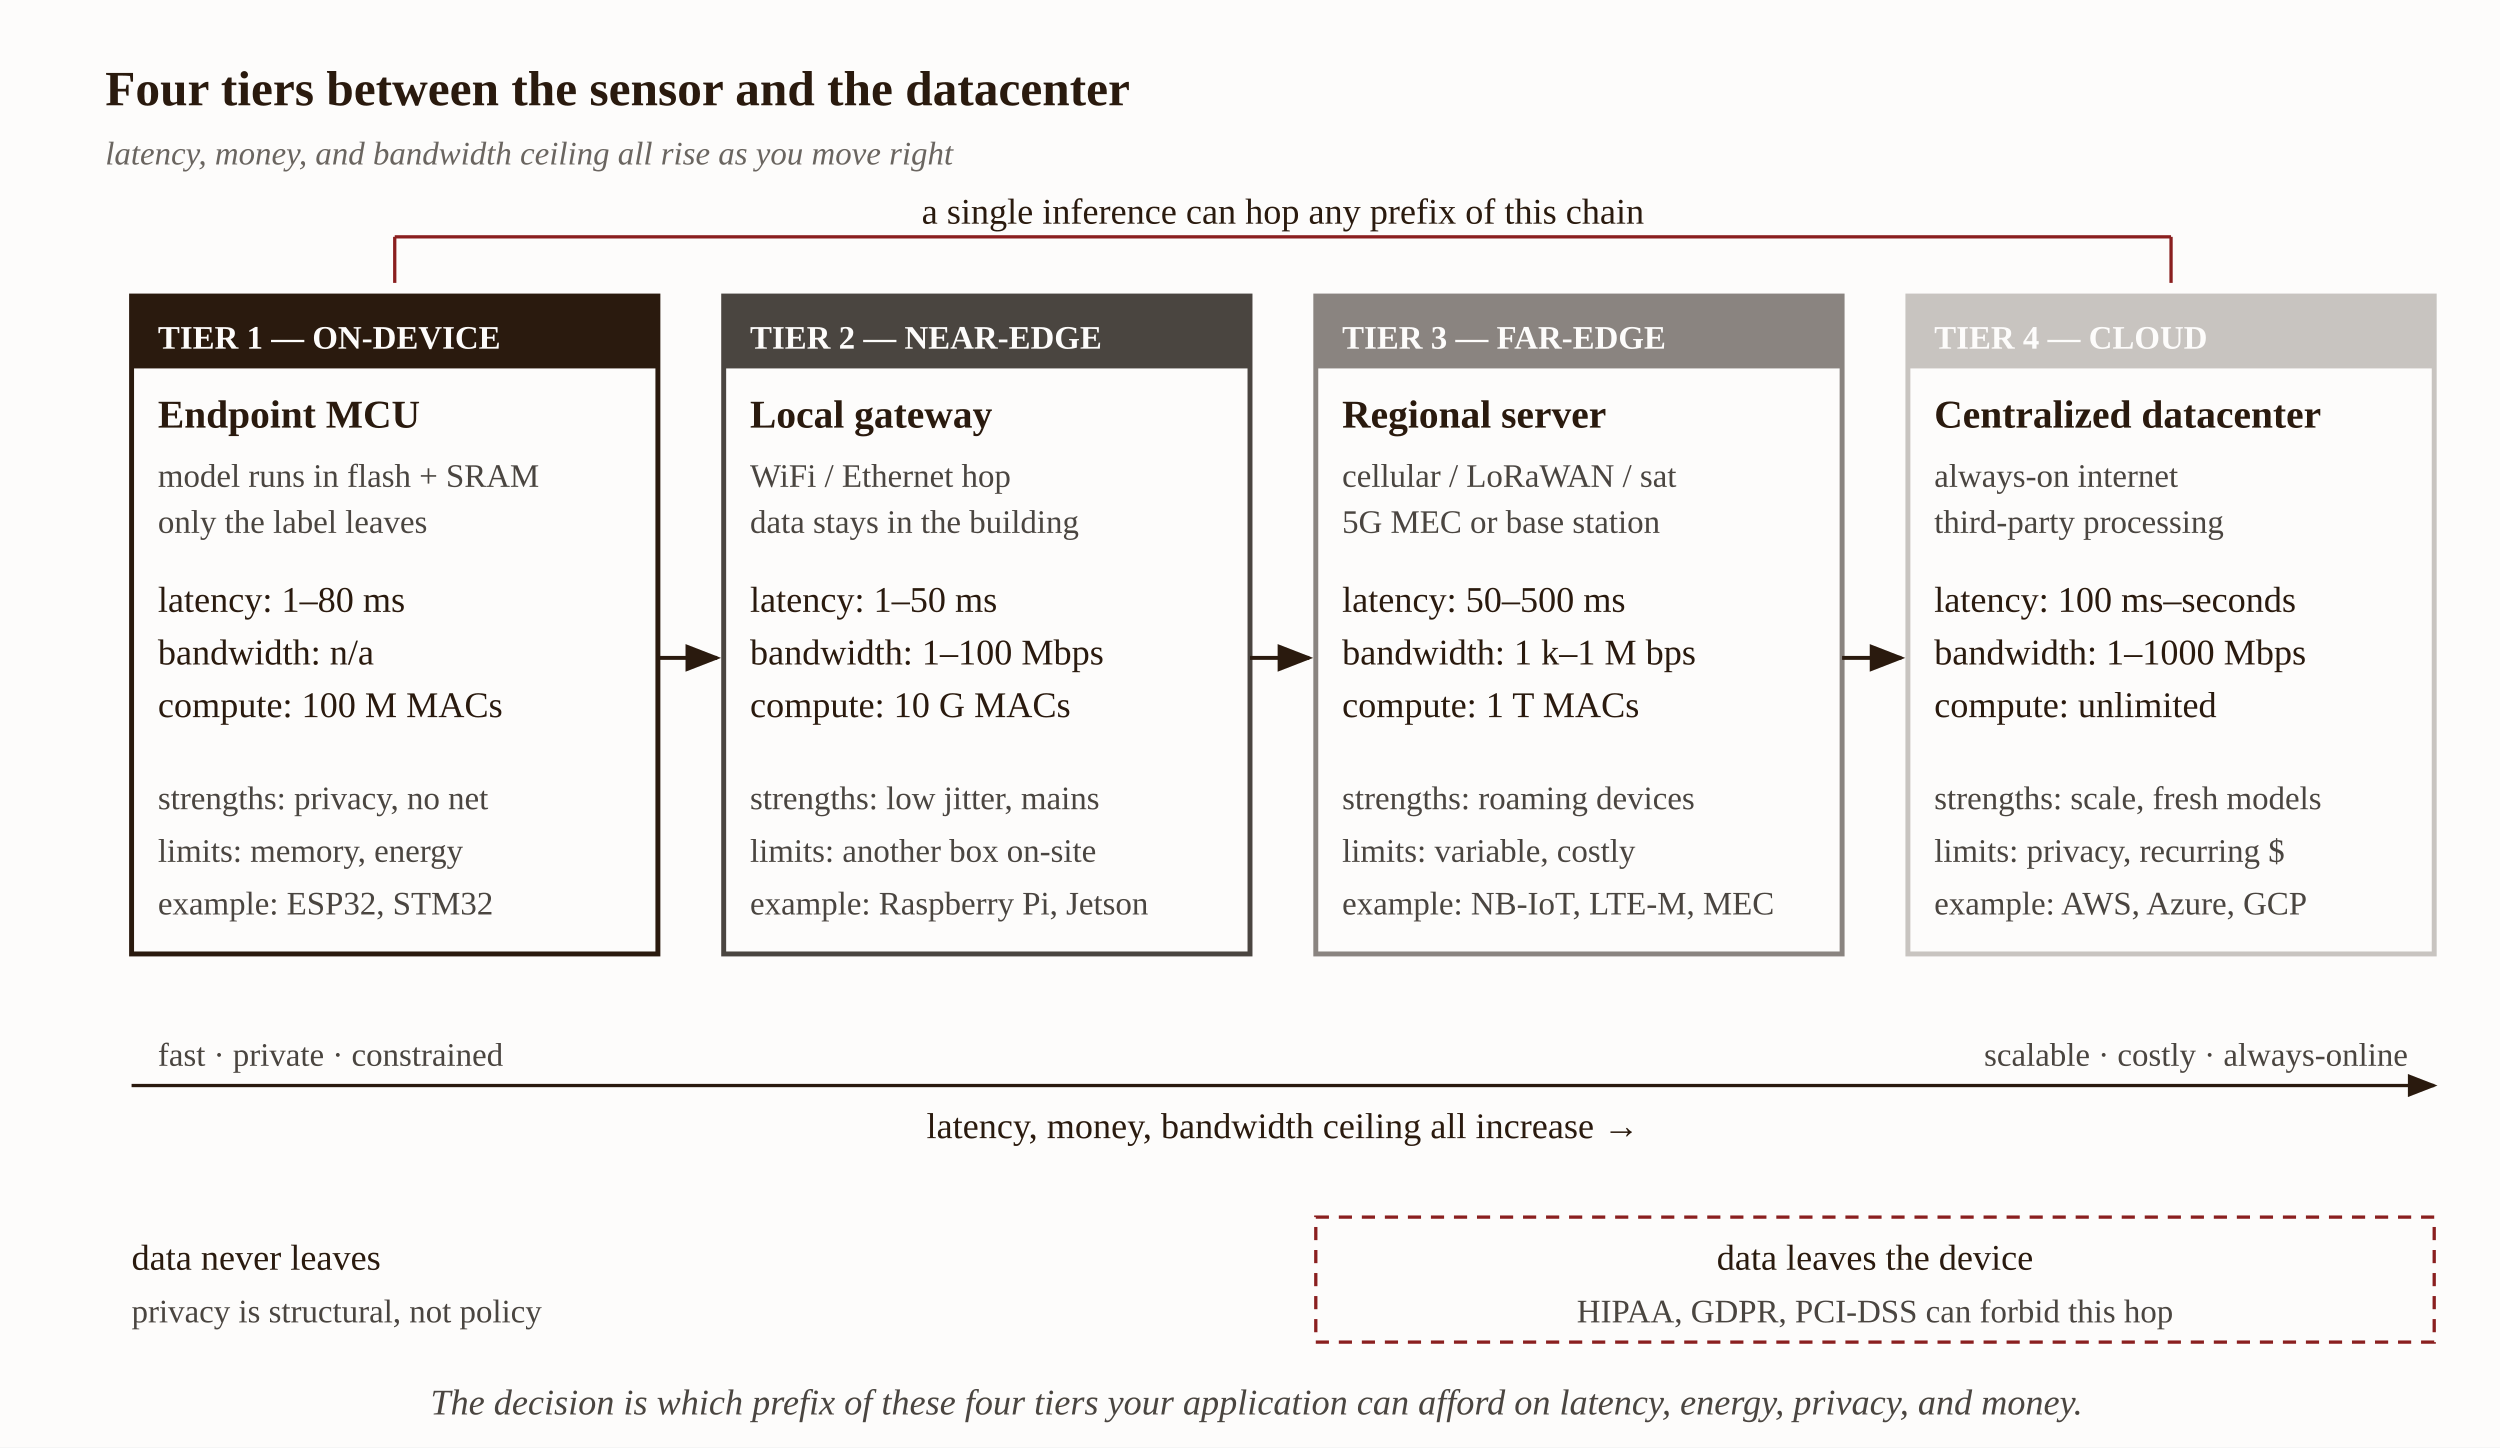
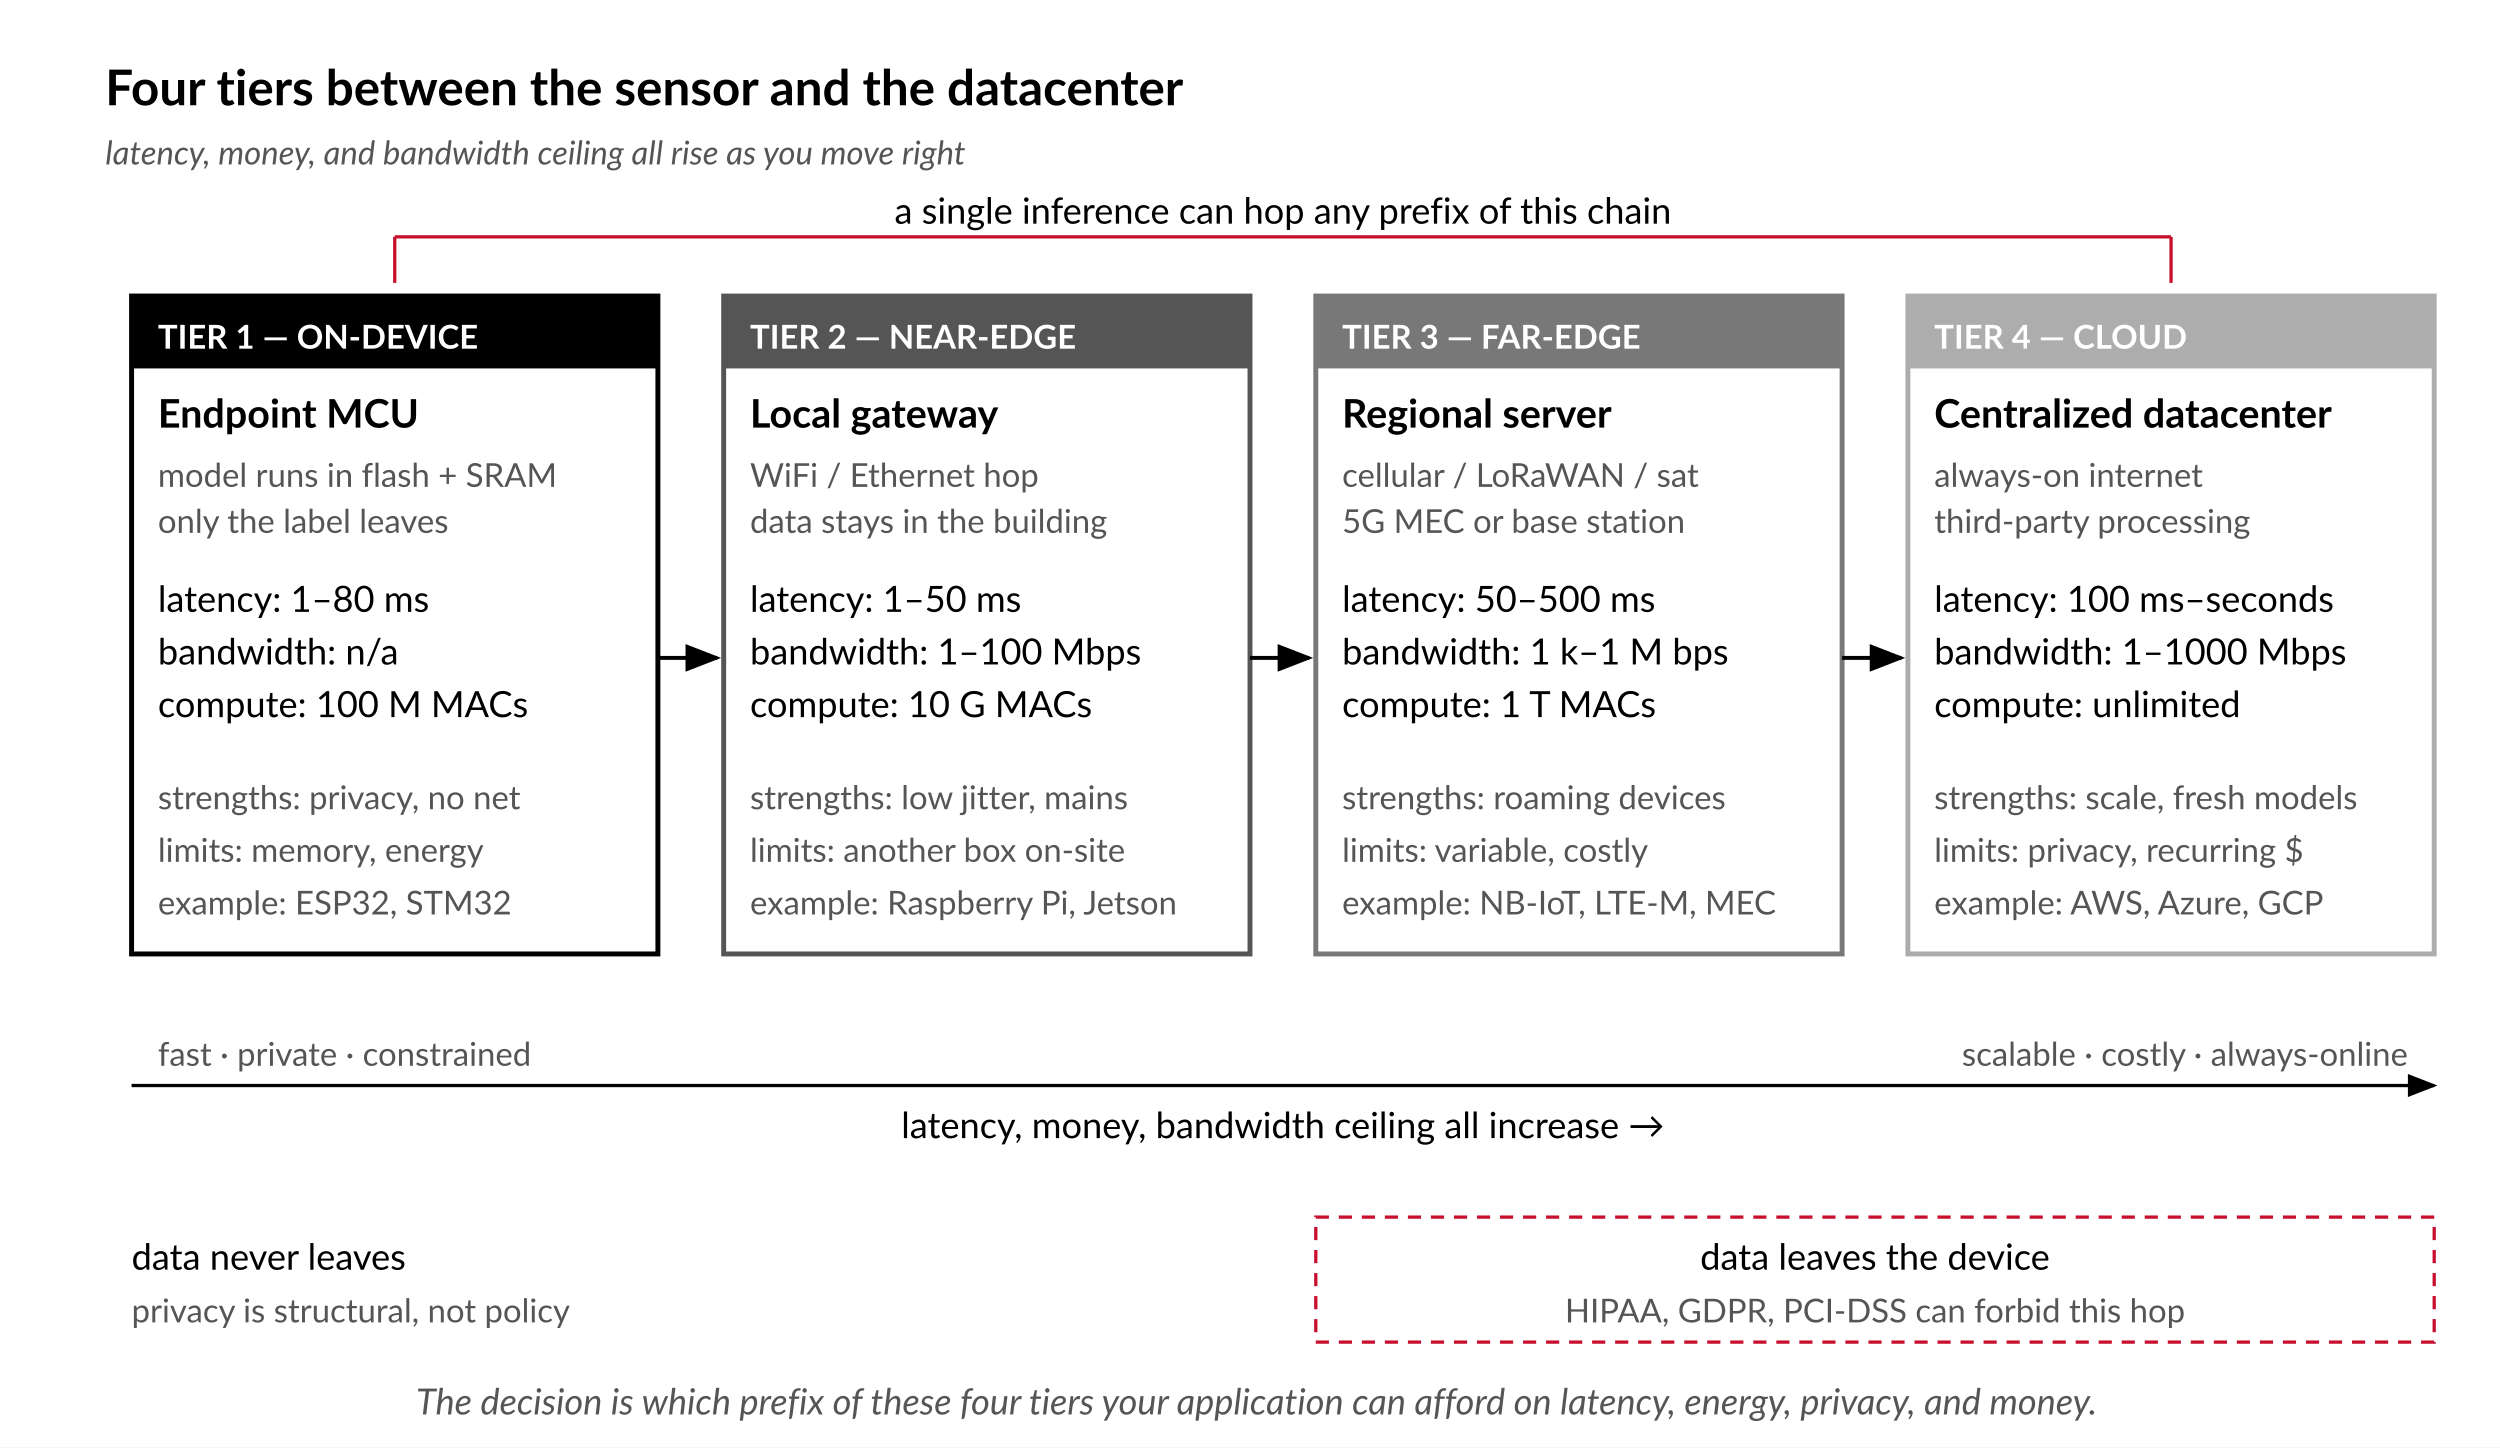
<svg xmlns="http://www.w3.org/2000/svg" viewBox="0 0 760 440" role="img" aria-labelledby="t01 d01">
  <defs>
    <style>
-       .ti { font-family: 'EB Garamond', Georgia, 'Times New Roman', serif; font-size: 15px; font-weight: bold; fill: #2a1a0e; }
-       .h2 { font-family: 'EB Garamond', Georgia, 'Times New Roman', serif; font-size: 12px; font-weight: bold; fill: #2a1a0e; }
-       .lb { font-family: 'EB Garamond', Georgia, 'Times New Roman', serif; font-size: 11px; fill: #2a1a0e; }
-       .sm { font-family: 'EB Garamond', Georgia, 'Times New Roman', serif; font-size: 10px; fill: #4a4540; }
-       .nm { font-family: 'EB Garamond', Georgia, 'Times New Roman', serif; font-size: 10px; font-style: italic; fill: #6a6560; }
-       .cap { font-family: 'EB Garamond', Georgia, 'Times New Roman', serif; font-size: 11px; font-style: italic; fill: #4a4540; }
-       .badge { font-family: 'EB Garamond', Georgia, 'Times New Roman', serif; font-size: 10px; font-weight: bold; fill: #fdfcfb; }
+       .ti { font-family: 'Real Head Pro', 'FF Real', Lato, sans-serif; font-size: 15px; font-weight: bold; fill: #000000; }
+       .h2 { font-family: 'Real Head Pro', 'FF Real', Lato, sans-serif; font-size: 12px; font-weight: bold; fill: #000000; }
+       .lb { font-family: 'Real Head Pro', 'FF Real', Lato, sans-serif; font-size: 11px; fill: #000000; }
+       .sm { font-family: 'Real Head Pro', 'FF Real', Lato, sans-serif; font-size: 10px; fill: #555555; }
+       .nm { font-family: 'Real Head Pro', 'FF Real', Lato, sans-serif; font-size: 10px; font-style: italic; fill: #555555; }
+       .cap { font-family: 'Real Head Pro', 'FF Real', Lato, sans-serif; font-size: 11px; font-style: italic; fill: #555555; }
+       .badge { font-family: 'Real Head Pro', 'FF Real', Lato, sans-serif; font-size: 10px; font-weight: bold; fill: #FFFFFF; }
    </style>
    <marker id="ar" markerWidth="9" markerHeight="7" refX="8" refY="3.5" orient="auto">
-       <polygon points="0 0, 9 3.5, 0 7" fill="#2a1a0e" />
+       <polygon points="0 0, 9 3.5, 0 7" fill="#000000" />
    </marker>
  </defs>
-   <rect width="760" height="440" fill="#fdfcfb" />
+   <rect width="760" height="440" fill="#FFFFFF" />
  <text x="32" y="32" class="ti">Four tiers between the sensor and the datacenter</text>
  <text x="32" y="50" class="nm">latency, money, and bandwidth ceiling all rise as you move right</text>
-   <rect x="40" y="90" width="160" height="200" fill="#fdfcfb" stroke="#2a1a0e" stroke-width="1.5" />
-   <rect x="40" y="90" width="160" height="22" fill="#2a1a0e" />
+   <rect x="40" y="90" width="160" height="200" fill="#FFFFFF" stroke="#000000" stroke-width="1.5" />
+   <rect x="40" y="90" width="160" height="22" fill="#000000" />
  <text x="48" y="106" class="badge">TIER 1 — ON-DEVICE</text>
  <text x="48" y="130" class="h2">Endpoint MCU</text>
  <text x="48" y="148" class="sm">model runs in flash + SRAM</text>
  <text x="48" y="162" class="sm">only the label leaves</text>
  <text x="48" y="186" class="lb">latency: 1–80 ms</text>
  <text x="48" y="202" class="lb">bandwidth: n/a</text>
  <text x="48" y="218" class="lb">compute: 100 M MACs</text>
  <text x="48" y="246" class="sm">strengths: privacy, no net</text>
  <text x="48" y="262" class="sm">limits: memory, energy</text>
  <text x="48" y="278" class="sm">example: ESP32, STM32</text>
-   <rect x="220" y="90" width="160" height="200" fill="#fdfcfb" stroke="#4a4540" stroke-width="1.5" />
-   <rect x="220" y="90" width="160" height="22" fill="#4a4540" />
+   <rect x="220" y="90" width="160" height="200" fill="#FFFFFF" stroke="#555555" stroke-width="1.5" />
+   <rect x="220" y="90" width="160" height="22" fill="#555555" />
  <text x="228" y="106" class="badge">TIER 2 — NEAR-EDGE</text>
  <text x="228" y="130" class="h2">Local gateway</text>
  <text x="228" y="148" class="sm">WiFi / Ethernet hop</text>
  <text x="228" y="162" class="sm">data stays in the building</text>
  <text x="228" y="186" class="lb">latency: 1–50 ms</text>
  <text x="228" y="202" class="lb">bandwidth: 1–100 Mbps</text>
  <text x="228" y="218" class="lb">compute: 10 G MACs</text>
  <text x="228" y="246" class="sm">strengths: low jitter, mains</text>
  <text x="228" y="262" class="sm">limits: another box on-site</text>
  <text x="228" y="278" class="sm">example: Raspberry Pi, Jetson</text>
-   <rect x="400" y="90" width="160" height="200" fill="#fdfcfb" stroke="#8a8480" stroke-width="1.5" />
-   <rect x="400" y="90" width="160" height="22" fill="#8a8480" />
+   <rect x="400" y="90" width="160" height="200" fill="#FFFFFF" stroke="#787878" stroke-width="1.5" />
+   <rect x="400" y="90" width="160" height="22" fill="#787878" />
  <text x="408" y="106" class="badge">TIER 3 — FAR-EDGE</text>
  <text x="408" y="130" class="h2">Regional server</text>
  <text x="408" y="148" class="sm">cellular / LoRaWAN / sat</text>
  <text x="408" y="162" class="sm">5G MEC or base station</text>
  <text x="408" y="186" class="lb">latency: 50–500 ms</text>
  <text x="408" y="202" class="lb">bandwidth: 1 k–1 M bps</text>
  <text x="408" y="218" class="lb">compute: 1 T MACs</text>
  <text x="408" y="246" class="sm">strengths: roaming devices</text>
  <text x="408" y="262" class="sm">limits: variable, costly</text>
  <text x="408" y="278" class="sm">example: NB-IoT, LTE-M, MEC</text>
-   <rect x="580" y="90" width="160" height="200" fill="#fdfcfb" stroke="#c8c4c0" stroke-width="1.5" />
-   <rect x="580" y="90" width="160" height="22" fill="#c8c4c0" />
-   <text x="588" y="106" class="badge" fill="#2a1a0e">TIER 4 — CLOUD</text>
+   <rect x="580" y="90" width="160" height="200" fill="#FFFFFF" stroke="#ADADAD" stroke-width="1.5" />
+   <rect x="580" y="90" width="160" height="22" fill="#ADADAD" />
+   <text x="588" y="106" class="badge" fill="#000000">TIER 4 — CLOUD</text>
  <text x="588" y="130" class="h2">Centralized datacenter</text>
  <text x="588" y="148" class="sm">always-on internet</text>
  <text x="588" y="162" class="sm">third-party processing</text>
  <text x="588" y="186" class="lb">latency: 100 ms–seconds</text>
  <text x="588" y="202" class="lb">bandwidth: 1–1000 Mbps</text>
  <text x="588" y="218" class="lb">compute: unlimited</text>
  <text x="588" y="246" class="sm">strengths: scale, fresh models</text>
  <text x="588" y="262" class="sm">limits: privacy, recurring $</text>
  <text x="588" y="278" class="sm">example: AWS, Azure, GCP</text>
-   <line x1="200" y1="200" x2="218" y2="200" stroke="#2a1a0e" stroke-width="1.2" marker-end="url(#ar)" />
-   <line x1="380" y1="200" x2="398" y2="200" stroke="#2a1a0e" stroke-width="1.2" marker-end="url(#ar)" />
-   <line x1="560" y1="200" x2="578" y2="200" stroke="#2a1a0e" stroke-width="1.2" marker-end="url(#ar)" />
-   <line x1="40" y1="330" x2="740" y2="330" stroke="#2a1a0e" stroke-width="1" marker-end="url(#ar)" />
+   <line x1="200" y1="200" x2="218" y2="200" stroke="#000000" stroke-width="1.2" marker-end="url(#ar)" />
+   <line x1="380" y1="200" x2="398" y2="200" stroke="#000000" stroke-width="1.2" marker-end="url(#ar)" />
+   <line x1="560" y1="200" x2="578" y2="200" stroke="#000000" stroke-width="1.2" marker-end="url(#ar)" />
+   <line x1="40" y1="330" x2="740" y2="330" stroke="#000000" stroke-width="1" marker-end="url(#ar)" />
  <text x="48" y="324" class="sm">fast · private · constrained</text>
  <text x="732" y="324" text-anchor="end" class="sm">scalable · costly · always-online</text>
  <text x="390" y="346" text-anchor="middle" class="lb">latency, money, bandwidth ceiling all increase →</text>
-   <line x1="120" y1="86" x2="120" y2="72" stroke="#8a1f1f" stroke-width="1" />
-   <line x1="660" y1="86" x2="660" y2="72" stroke="#8a1f1f" stroke-width="1" />
-   <line x1="120" y1="72" x2="660" y2="72" stroke="#8a1f1f" stroke-width="1" />
-   <text x="390" y="68" text-anchor="middle" class="lb" fill="#8a1f1f">a single inference can hop any prefix of this chain</text>
-   <rect x="400" y="370" width="340" height="38" fill="#fdfcfb" stroke="#8a1f1f" stroke-width="1" stroke-dasharray="4 3" />
-   <text x="570" y="386" text-anchor="middle" class="lb" fill="#8a1f1f">data leaves the device</text>
-   <text x="570" y="402" text-anchor="middle" class="sm" fill="#8a1f1f">HIPAA, GDPR, PCI-DSS can forbid this hop</text>
+   <line x1="120" y1="86" x2="120" y2="72" stroke="#C8102E" stroke-width="1" />
+   <line x1="660" y1="86" x2="660" y2="72" stroke="#C8102E" stroke-width="1" />
+   <line x1="120" y1="72" x2="660" y2="72" stroke="#C8102E" stroke-width="1" />
+   <text x="390" y="68" text-anchor="middle" class="lb" fill="#C8102E">a single inference can hop any prefix of this chain</text>
+   <rect x="400" y="370" width="340" height="38" fill="#FFFFFF" stroke="#C8102E" stroke-width="1" stroke-dasharray="4 3" />
+   <text x="570" y="386" text-anchor="middle" class="lb" fill="#C8102E">data leaves the device</text>
+   <text x="570" y="402" text-anchor="middle" class="sm" fill="#C8102E">HIPAA, GDPR, PCI-DSS can forbid this hop</text>
  <text x="40" y="386" class="lb">data never leaves</text>
  <text x="40" y="402" class="sm">privacy is structural, not policy</text>
  <text x="382" y="430" text-anchor="middle" class="cap">The decision is which prefix of these four tiers your application can afford on latency, energy, privacy, and money.</text>
</svg>
